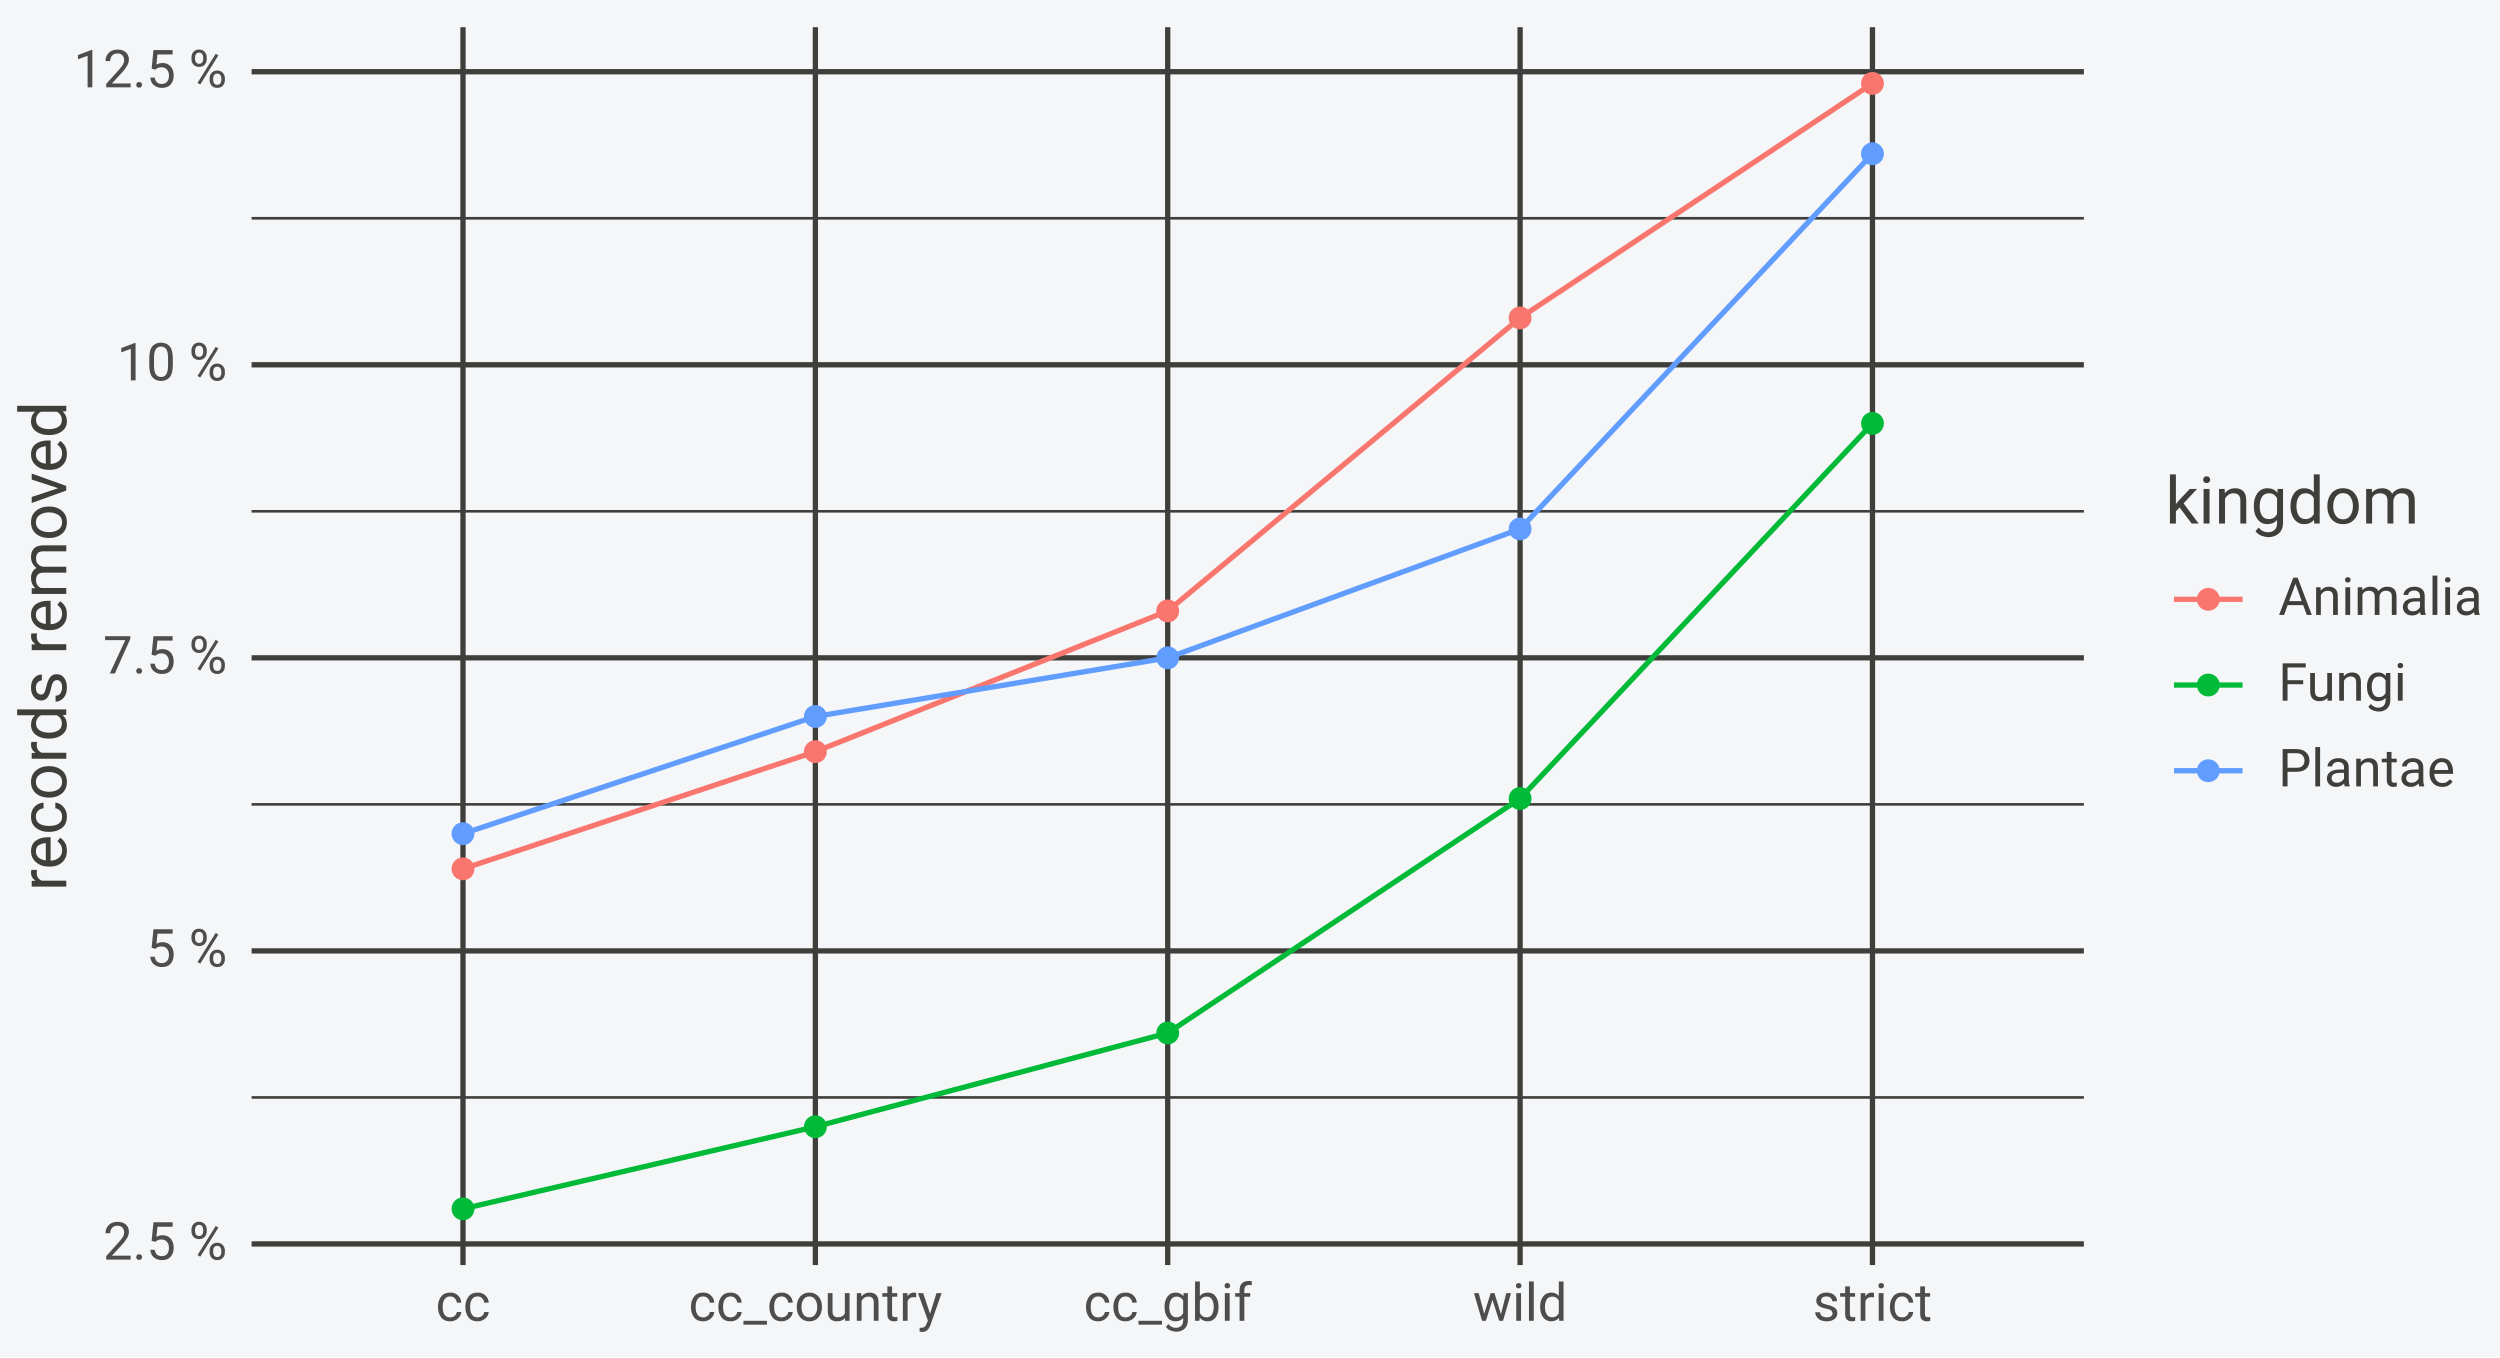
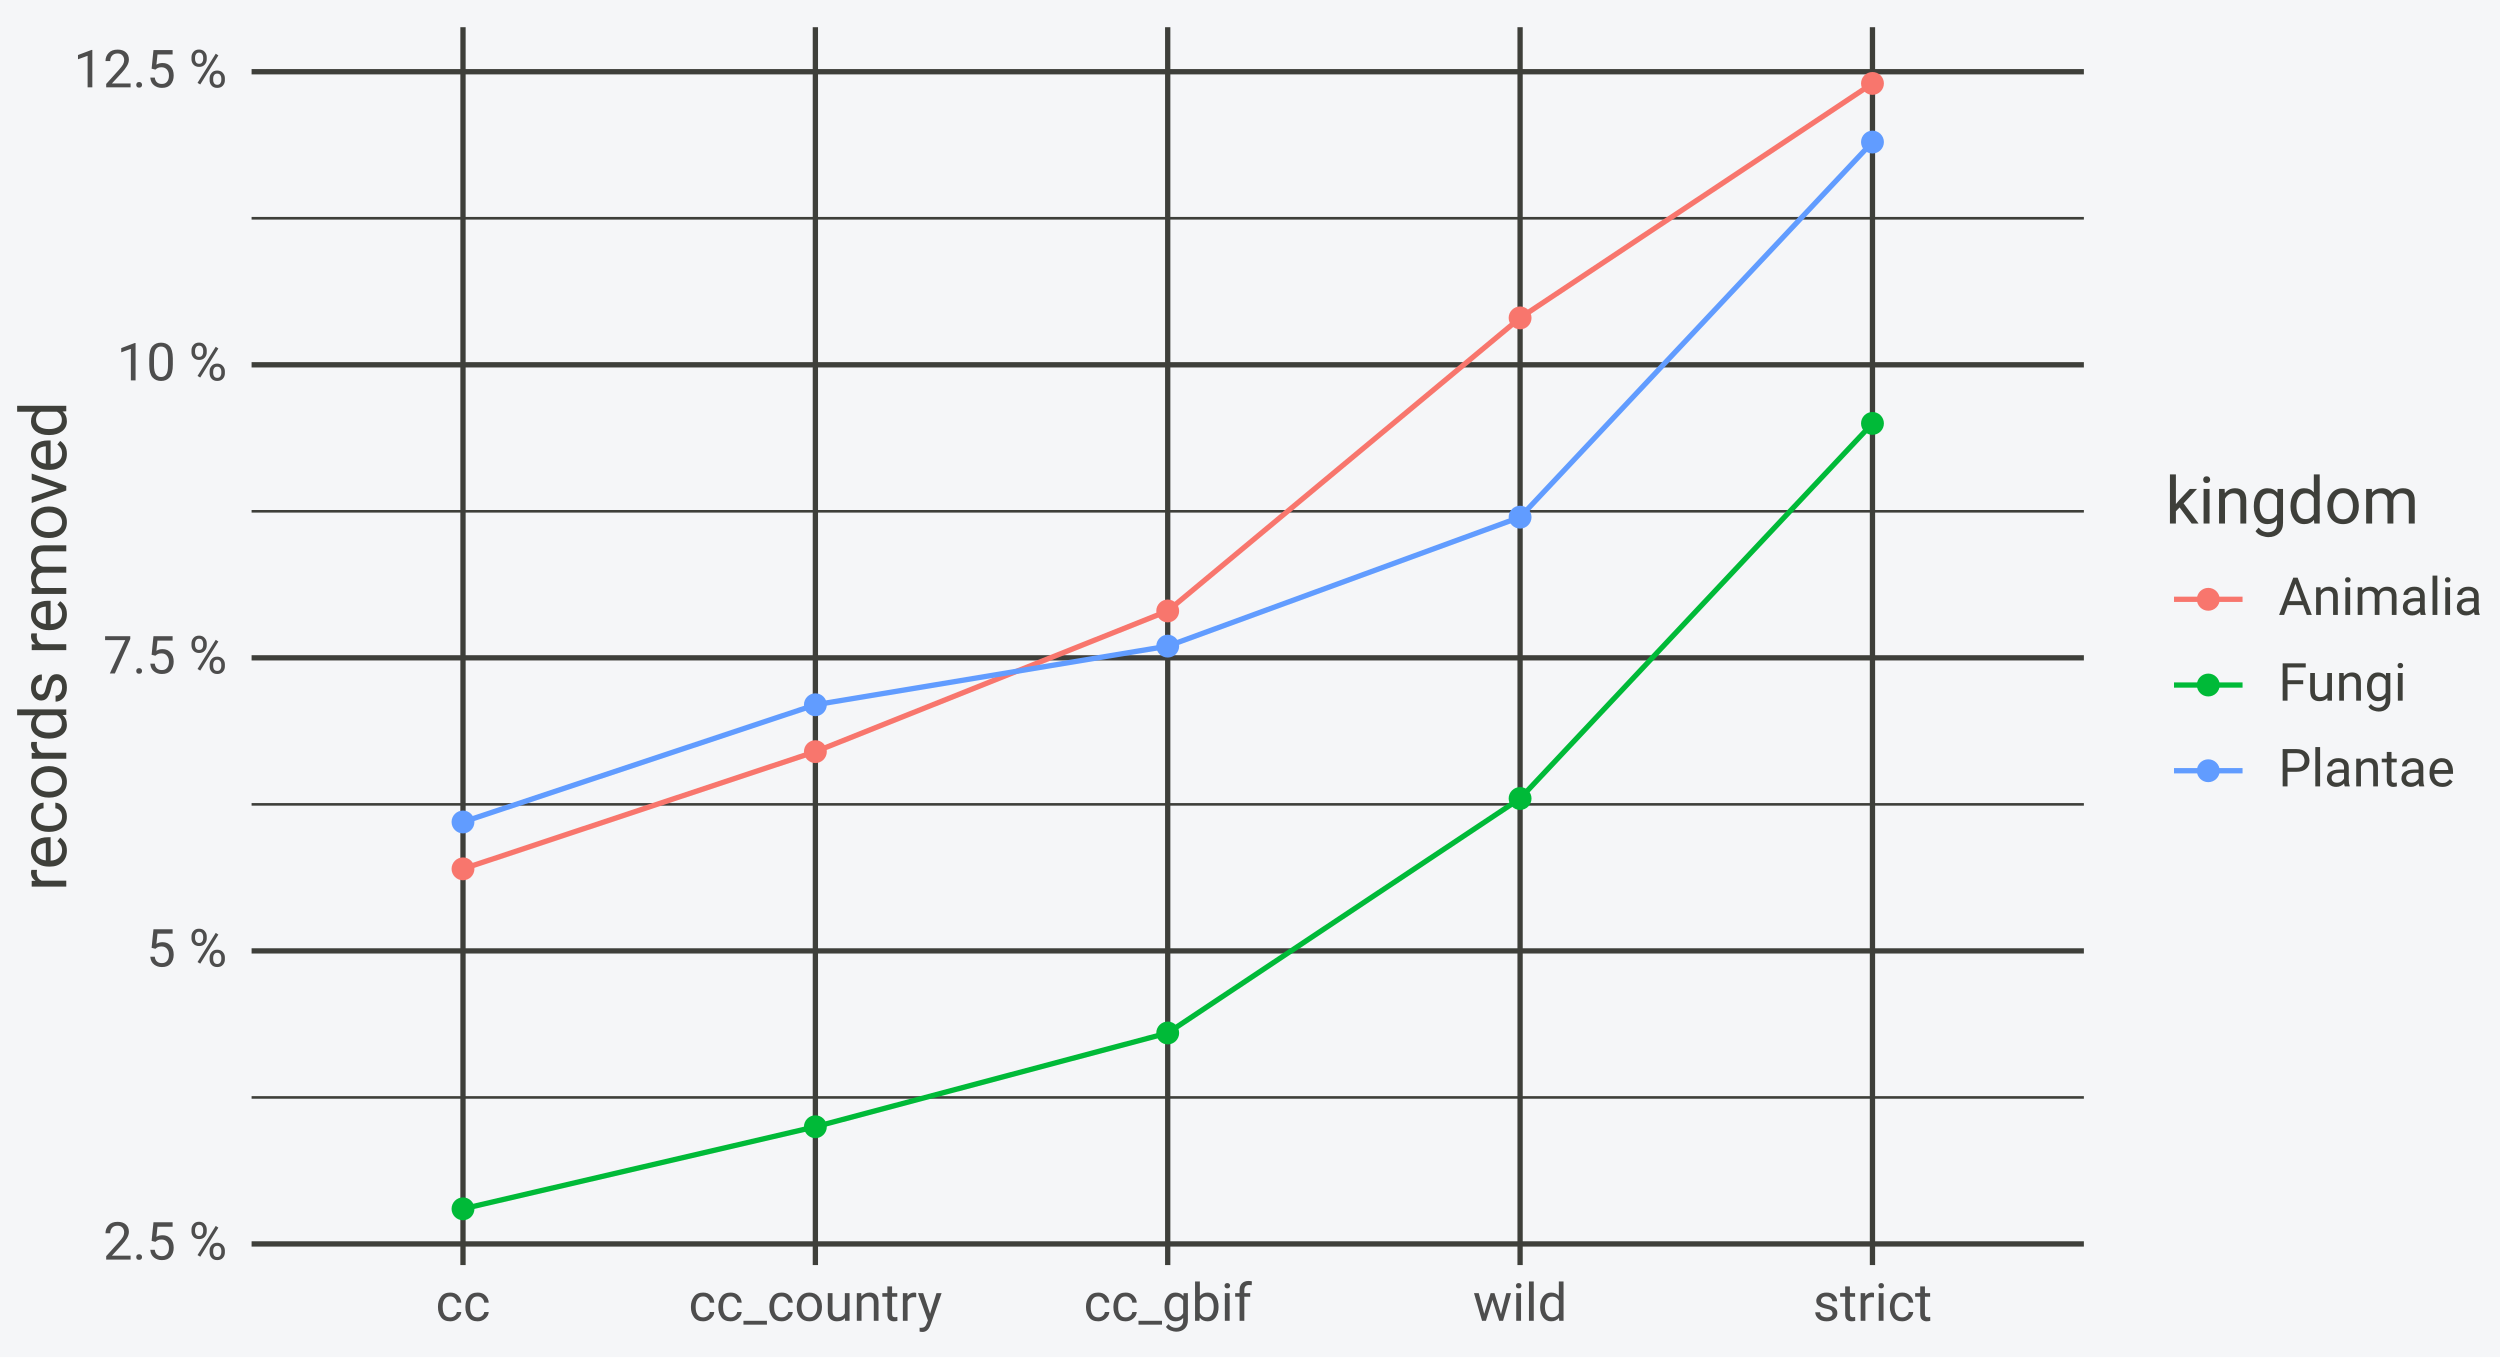
<svg xmlns="http://www.w3.org/2000/svg" width="504.00pt" height="273.60pt" viewBox="0 0 504.00 273.60">
  <g class="svglite">
    <defs>
      <style type="text/css">
    /* theme-aware-processed */
    .svglite line, .svglite polyline, .svglite polygon, .svglite path, .svglite circle {
      fill: none;
      stroke: #3E3F3A;
      stroke-linecap: round;
      stroke-linejoin: round;
      stroke-miterlimit: 10.00;
    }
    .svglite &gt; g &gt; rect {
      fill: none;
      stroke: #3E3F3A;
      stroke-linecap: round;
      stroke-linejoin: round;
      stroke-miterlimit: 10.00;
    }
    .svglite text {
      white-space: pre;
      fill: #3E3F3A;
    }
    .svglite g.glyphgroup path {
      fill: inherit;
      stroke: none;
    }
  </style>
    </defs>
    <rect width="100%" height="100%" style="stroke: none; fill: #F5F6F8;" />
    <defs>
      <clipPath id="cpMC4wMHw1MDQuMDB8MC4wMHwyNzMuNjA=">
        <rect x="0.00" y="0.00" width="504.00" height="273.60" />
      </clipPath>
    </defs>
    <g clip-path="url(#cpMC4wMHw1MDQuMDB8MC4wMHwyNzMuNjA=)">
      <rect x="0.00" y="-0" width="504.00" height="273.60" style="stroke-width: 1.07; stroke: none;" /> fill: #F5F6F8;' /&gt;
</g>
    <defs>
      <clipPath id="cpNTAuNzJ8NDIwLjExfDUuNDh8MjU1LjA0">
        <rect x="50.72" y="5.48" width="369.39" height="249.56" />
      </clipPath>
    </defs>
    <g clip-path="url(#cpNTAuNzJ8NDIwLjExfDUuNDh8MjU1LjA0)">
      <rect x="50.72" y="5.48" width="369.39" height="249.56" style="stroke-width: 1.07; stroke: none;" /> fill: #F5F6F8;' /&gt;
<polyline points="50.72,221.24 420.11,221.24 " style="stroke-width: 0.53; stroke: #3E3F3A; stroke-linecap: butt;" />
      <polyline points="50.72,162.16 420.11,162.16 " style="stroke-width: 0.53; stroke: #3E3F3A; stroke-linecap: butt;" />
      <polyline points="50.72,103.08 420.11,103.08 " style="stroke-width: 0.53; stroke: #3E3F3A; stroke-linecap: butt;" />
      <polyline points="50.72,44.00 420.11,44.00 " style="stroke-width: 0.53; stroke: #3E3F3A; stroke-linecap: butt;" />
      <polyline points="50.72,250.78 420.11,250.78 " style="stroke-width: 1.07; stroke: #3E3F3A; stroke-linecap: butt;" />
      <polyline points="50.72,191.70 420.11,191.70 " style="stroke-width: 1.07; stroke: #3E3F3A; stroke-linecap: butt;" />
      <polyline points="50.72,132.62 420.11,132.62 " style="stroke-width: 1.07; stroke: #3E3F3A; stroke-linecap: butt;" />
      <polyline points="50.72,73.54 420.11,73.54 " style="stroke-width: 1.07; stroke: #3E3F3A; stroke-linecap: butt;" />
      <polyline points="50.72,14.46 420.11,14.46 " style="stroke-width: 1.07; stroke: #3E3F3A; stroke-linecap: butt;" />
      <polyline points="93.34,255.04 93.34,5.48 " style="stroke-width: 1.07; stroke: #3E3F3A; stroke-linecap: butt;" />
      <polyline points="164.38,255.04 164.38,5.48 " style="stroke-width: 1.07; stroke: #3E3F3A; stroke-linecap: butt;" />
      <polyline points="235.41,255.04 235.41,5.48 " style="stroke-width: 1.07; stroke: #3E3F3A; stroke-linecap: butt;" />
      <polyline points="306.45,255.04 306.45,5.48 " style="stroke-width: 1.07; stroke: #3E3F3A; stroke-linecap: butt;" />
      <polyline points="377.49,255.04 377.49,5.48 " style="stroke-width: 1.07; stroke: #3E3F3A; stroke-linecap: butt;" />
      <polyline points="93.34,175.16 164.38,151.53 235.41,123.17 306.45,64.09 377.49,16.82 " style="stroke-width: 1.07; stroke: #F8766D; stroke-linecap: butt;" />
      <polyline points="93.34,243.70 164.38,227.15 235.41,208.25 306.45,160.98 377.49,85.36 " style="stroke-width: 1.07; stroke: #00BA38; stroke-linecap: butt;" />
-       <polyline points="93.34,168.07 164.38,144.44 235.41,132.62 306.45,106.63 377.49,31.00 " style="stroke-width: 1.07; stroke: #619CFF; stroke-linecap: butt;" />
+       <polyline points="93.34,165.71 164.38,142.08 235.41,130.26 306.45,104.26 377.49,28.64 " style="stroke-width: 1.07; stroke: #619CFF; stroke-linecap: butt;" />
      <circle cx="93.34" cy="175.16" r="1.95" style="stroke-width: 0.71; stroke: #F8766D; fill: #F8766D;" />
      <circle cx="93.34" cy="243.70" r="1.95" style="stroke-width: 0.71; stroke: #00BA38; fill: #00BA38;" />
-       <circle cx="93.34" cy="168.07" r="1.95" style="stroke-width: 0.71; stroke: #619CFF; fill: #619CFF;" />
+       <circle cx="93.34" cy="165.71" r="1.95" style="stroke-width: 0.71; stroke: #619CFF; fill: #619CFF;" />
      <circle cx="164.38" cy="151.53" r="1.95" style="stroke-width: 0.71; stroke: #F8766D; fill: #F8766D;" />
      <circle cx="164.38" cy="227.15" r="1.95" style="stroke-width: 0.71; stroke: #00BA38; fill: #00BA38;" />
-       <circle cx="164.38" cy="144.44" r="1.95" style="stroke-width: 0.71; stroke: #619CFF; fill: #619CFF;" />
+       <circle cx="164.38" cy="142.08" r="1.95" style="stroke-width: 0.71; stroke: #619CFF; fill: #619CFF;" />
      <circle cx="235.41" cy="123.17" r="1.95" style="stroke-width: 0.71; stroke: #F8766D; fill: #F8766D;" />
      <circle cx="235.41" cy="208.25" r="1.95" style="stroke-width: 0.71; stroke: #00BA38; fill: #00BA38;" />
-       <circle cx="235.41" cy="132.62" r="1.95" style="stroke-width: 0.71; stroke: #619CFF; fill: #619CFF;" />
+       <circle cx="235.41" cy="130.26" r="1.95" style="stroke-width: 0.71; stroke: #619CFF; fill: #619CFF;" />
      <circle cx="306.45" cy="64.09" r="1.95" style="stroke-width: 0.71; stroke: #F8766D; fill: #F8766D;" />
      <circle cx="306.45" cy="160.98" r="1.95" style="stroke-width: 0.71; stroke: #00BA38; fill: #00BA38;" />
-       <circle cx="306.45" cy="106.63" r="1.95" style="stroke-width: 0.71; stroke: #619CFF; fill: #619CFF;" />
+       <circle cx="306.45" cy="104.26" r="1.95" style="stroke-width: 0.71; stroke: #619CFF; fill: #619CFF;" />
      <circle cx="377.49" cy="16.82" r="1.95" style="stroke-width: 0.71; stroke: #F8766D; fill: #F8766D;" />
      <circle cx="377.49" cy="85.36" r="1.95" style="stroke-width: 0.71; stroke: #00BA38; fill: #00BA38;" />
-       <circle cx="377.49" cy="31.00" r="1.95" style="stroke-width: 0.71; stroke: #619CFF; fill: #619CFF;" />
+       <circle cx="377.49" cy="28.64" r="1.95" style="stroke-width: 0.71; stroke: #619CFF; fill: #619CFF;" />
    </g>
    <g clip-path="url(#cpMC4wMHw1MDQuMDB8MC4wMHwyNzMuNjA=)">
      <text x="45.79" y="253.93" text-anchor="end" style="font-size: 0.88em;fill: #4D4D4D; font-family: &quot;Roboto&quot;, -apple-system, BlinkMacSystemFont, &quot;Segoe UI&quot;, system-ui, sans-serif;">2.5 %</text>
      <text x="45.79" y="194.85" text-anchor="end" style="font-size: 0.88em;fill: #4D4D4D; font-family: &quot;Roboto&quot;, -apple-system, BlinkMacSystemFont, &quot;Segoe UI&quot;, system-ui, sans-serif;">5 %</text>
      <text x="45.79" y="135.77" text-anchor="end" style="font-size: 0.88em;fill: #4D4D4D; font-family: &quot;Roboto&quot;, -apple-system, BlinkMacSystemFont, &quot;Segoe UI&quot;, system-ui, sans-serif;">7.5 %</text>
      <text x="45.79" y="76.69" text-anchor="end" style="font-size: 0.88em;fill: #4D4D4D; font-family: &quot;Roboto&quot;, -apple-system, BlinkMacSystemFont, &quot;Segoe UI&quot;, system-ui, sans-serif;">10 %</text>
      <text x="45.79" y="17.61" text-anchor="end" style="font-size: 0.88em;fill: #4D4D4D; font-family: &quot;Roboto&quot;, -apple-system, BlinkMacSystemFont, &quot;Segoe UI&quot;, system-ui, sans-serif;">12.5 %</text>
      <text x="93.34" y="266.27" text-anchor="middle" style="font-size: 0.88em;fill: #4D4D4D; font-family: &quot;Roboto&quot;, -apple-system, BlinkMacSystemFont, &quot;Segoe UI&quot;, system-ui, sans-serif;">cc</text>
      <text x="164.38" y="266.27" text-anchor="middle" style="font-size: 0.88em;fill: #4D4D4D; font-family: &quot;Roboto&quot;, -apple-system, BlinkMacSystemFont, &quot;Segoe UI&quot;, system-ui, sans-serif;">cc_country</text>
      <text x="235.41" y="266.27" text-anchor="middle" style="font-size: 0.88em;fill: #4D4D4D; font-family: &quot;Roboto&quot;, -apple-system, BlinkMacSystemFont, &quot;Segoe UI&quot;, system-ui, sans-serif;">cc_gbif</text>
      <text x="306.45" y="266.27" text-anchor="middle" style="font-size: 0.88em;fill: #4D4D4D; font-family: &quot;Roboto&quot;, -apple-system, BlinkMacSystemFont, &quot;Segoe UI&quot;, system-ui, sans-serif;">wild</text>
      <text x="377.49" y="266.27" text-anchor="middle" style="font-size: 0.88em;fill: #4D4D4D; font-family: &quot;Roboto&quot;, -apple-system, BlinkMacSystemFont, &quot;Segoe UI&quot;, system-ui, sans-serif;">strict</text>
      <text transform="translate(13.36,130.26) rotate(-90)" text-anchor="middle" style="font-size: 1.1em; font-family: &quot;Roboto&quot;, -apple-system, BlinkMacSystemFont, &quot;Segoe UI&quot;, system-ui, sans-serif;">records removed</text>
      <text x="436.55" y="105.54" style="font-size: 1.1em; font-family: &quot;Roboto&quot;, -apple-system, BlinkMacSystemFont, &quot;Segoe UI&quot;, system-ui, sans-serif;">kingdom</text>
      <line x1="438.28" y1="120.82" x2="452.10" y2="120.82" style="stroke-width: 1.07; stroke: #F8766D; stroke-linecap: butt;" />
      <circle cx="445.19" cy="120.82" r="1.95" style="stroke-width: 0.71; stroke: #F8766D; fill: #F8766D;" />
      <line x1="438.28" y1="138.10" x2="452.10" y2="138.10" style="stroke-width: 1.07; stroke: #00BA38; stroke-linecap: butt;" />
      <circle cx="445.19" cy="138.10" r="1.95" style="stroke-width: 0.71; stroke: #00BA38; fill: #00BA38;" />
      <line x1="438.28" y1="155.38" x2="452.10" y2="155.38" style="stroke-width: 1.07; stroke: #619CFF; stroke-linecap: butt;" />
      <circle cx="445.19" cy="155.38" r="1.95" style="stroke-width: 0.71; stroke: #619CFF; fill: #619CFF;" />
      <text x="459.31" y="123.97" style="font-size: 0.88em; font-family: &quot;Roboto&quot;, -apple-system, BlinkMacSystemFont, &quot;Segoe UI&quot;, system-ui, sans-serif;">Animalia</text>
      <text x="459.31" y="141.25" style="font-size: 0.88em; font-family: &quot;Roboto&quot;, -apple-system, BlinkMacSystemFont, &quot;Segoe UI&quot;, system-ui, sans-serif;">Fungi</text>
      <text x="459.31" y="158.53" style="font-size: 0.88em; font-family: &quot;Roboto&quot;, -apple-system, BlinkMacSystemFont, &quot;Segoe UI&quot;, system-ui, sans-serif;">Plantae</text>
    </g>
  </g>
</svg>
